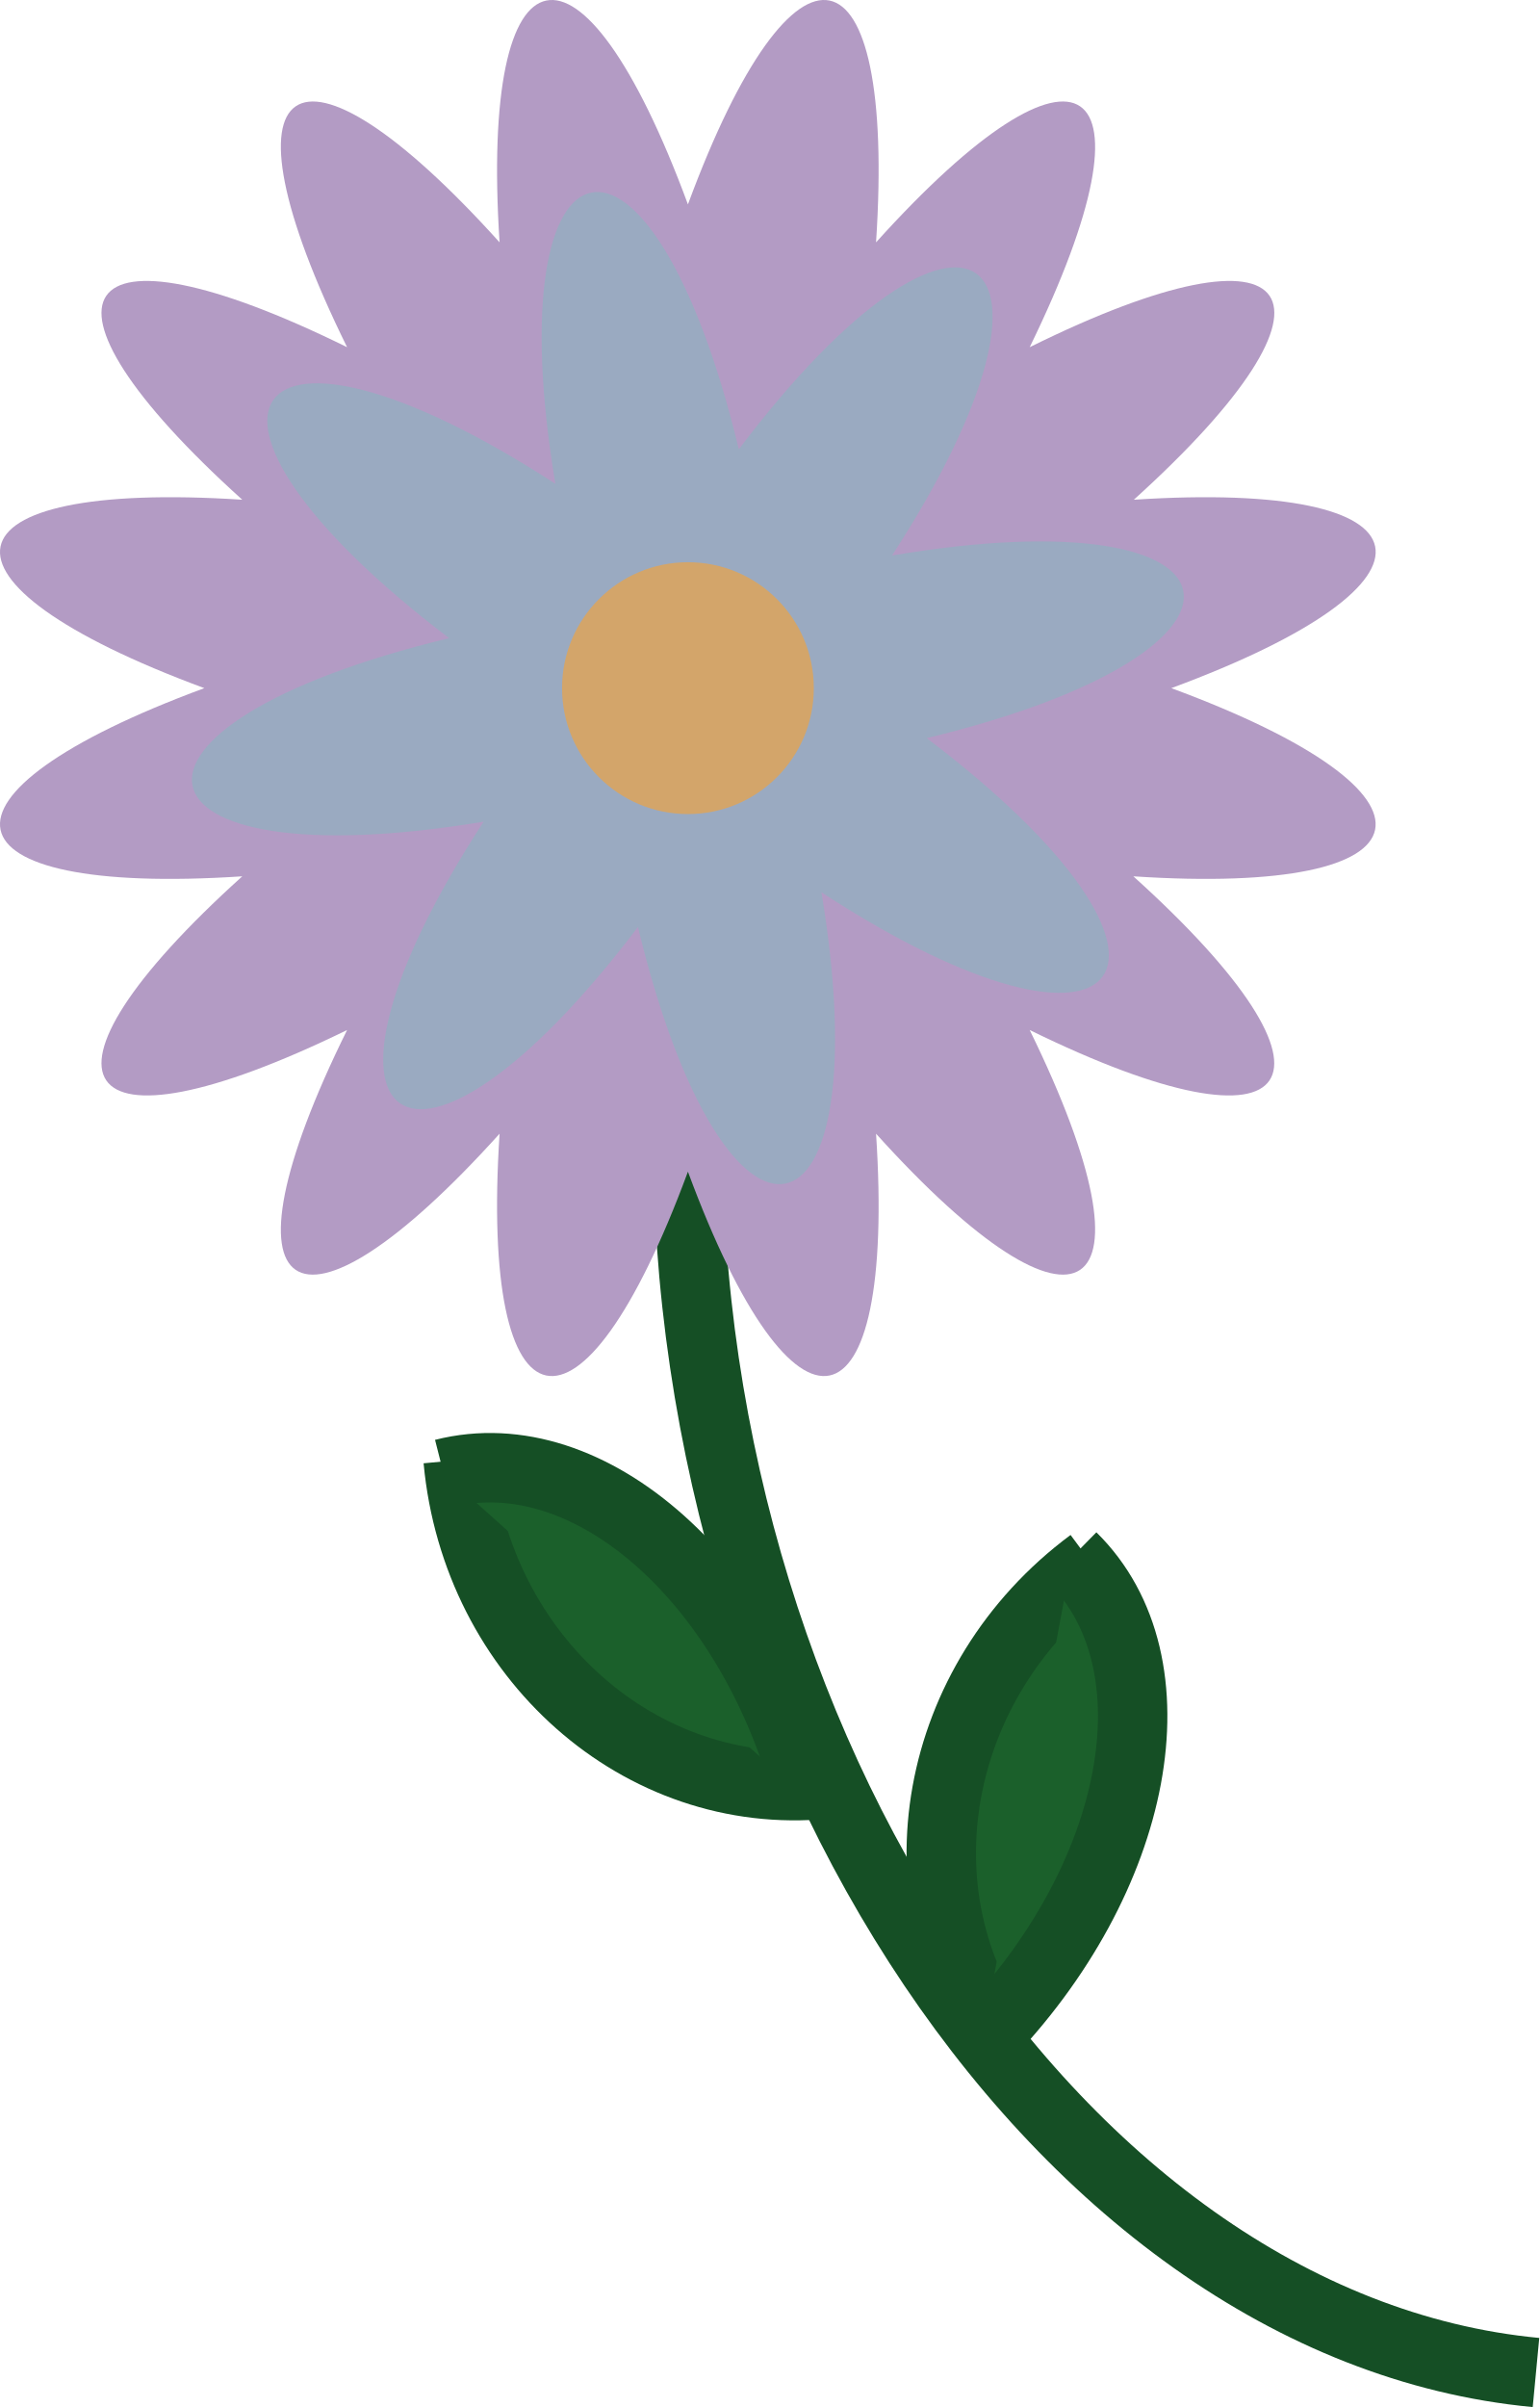
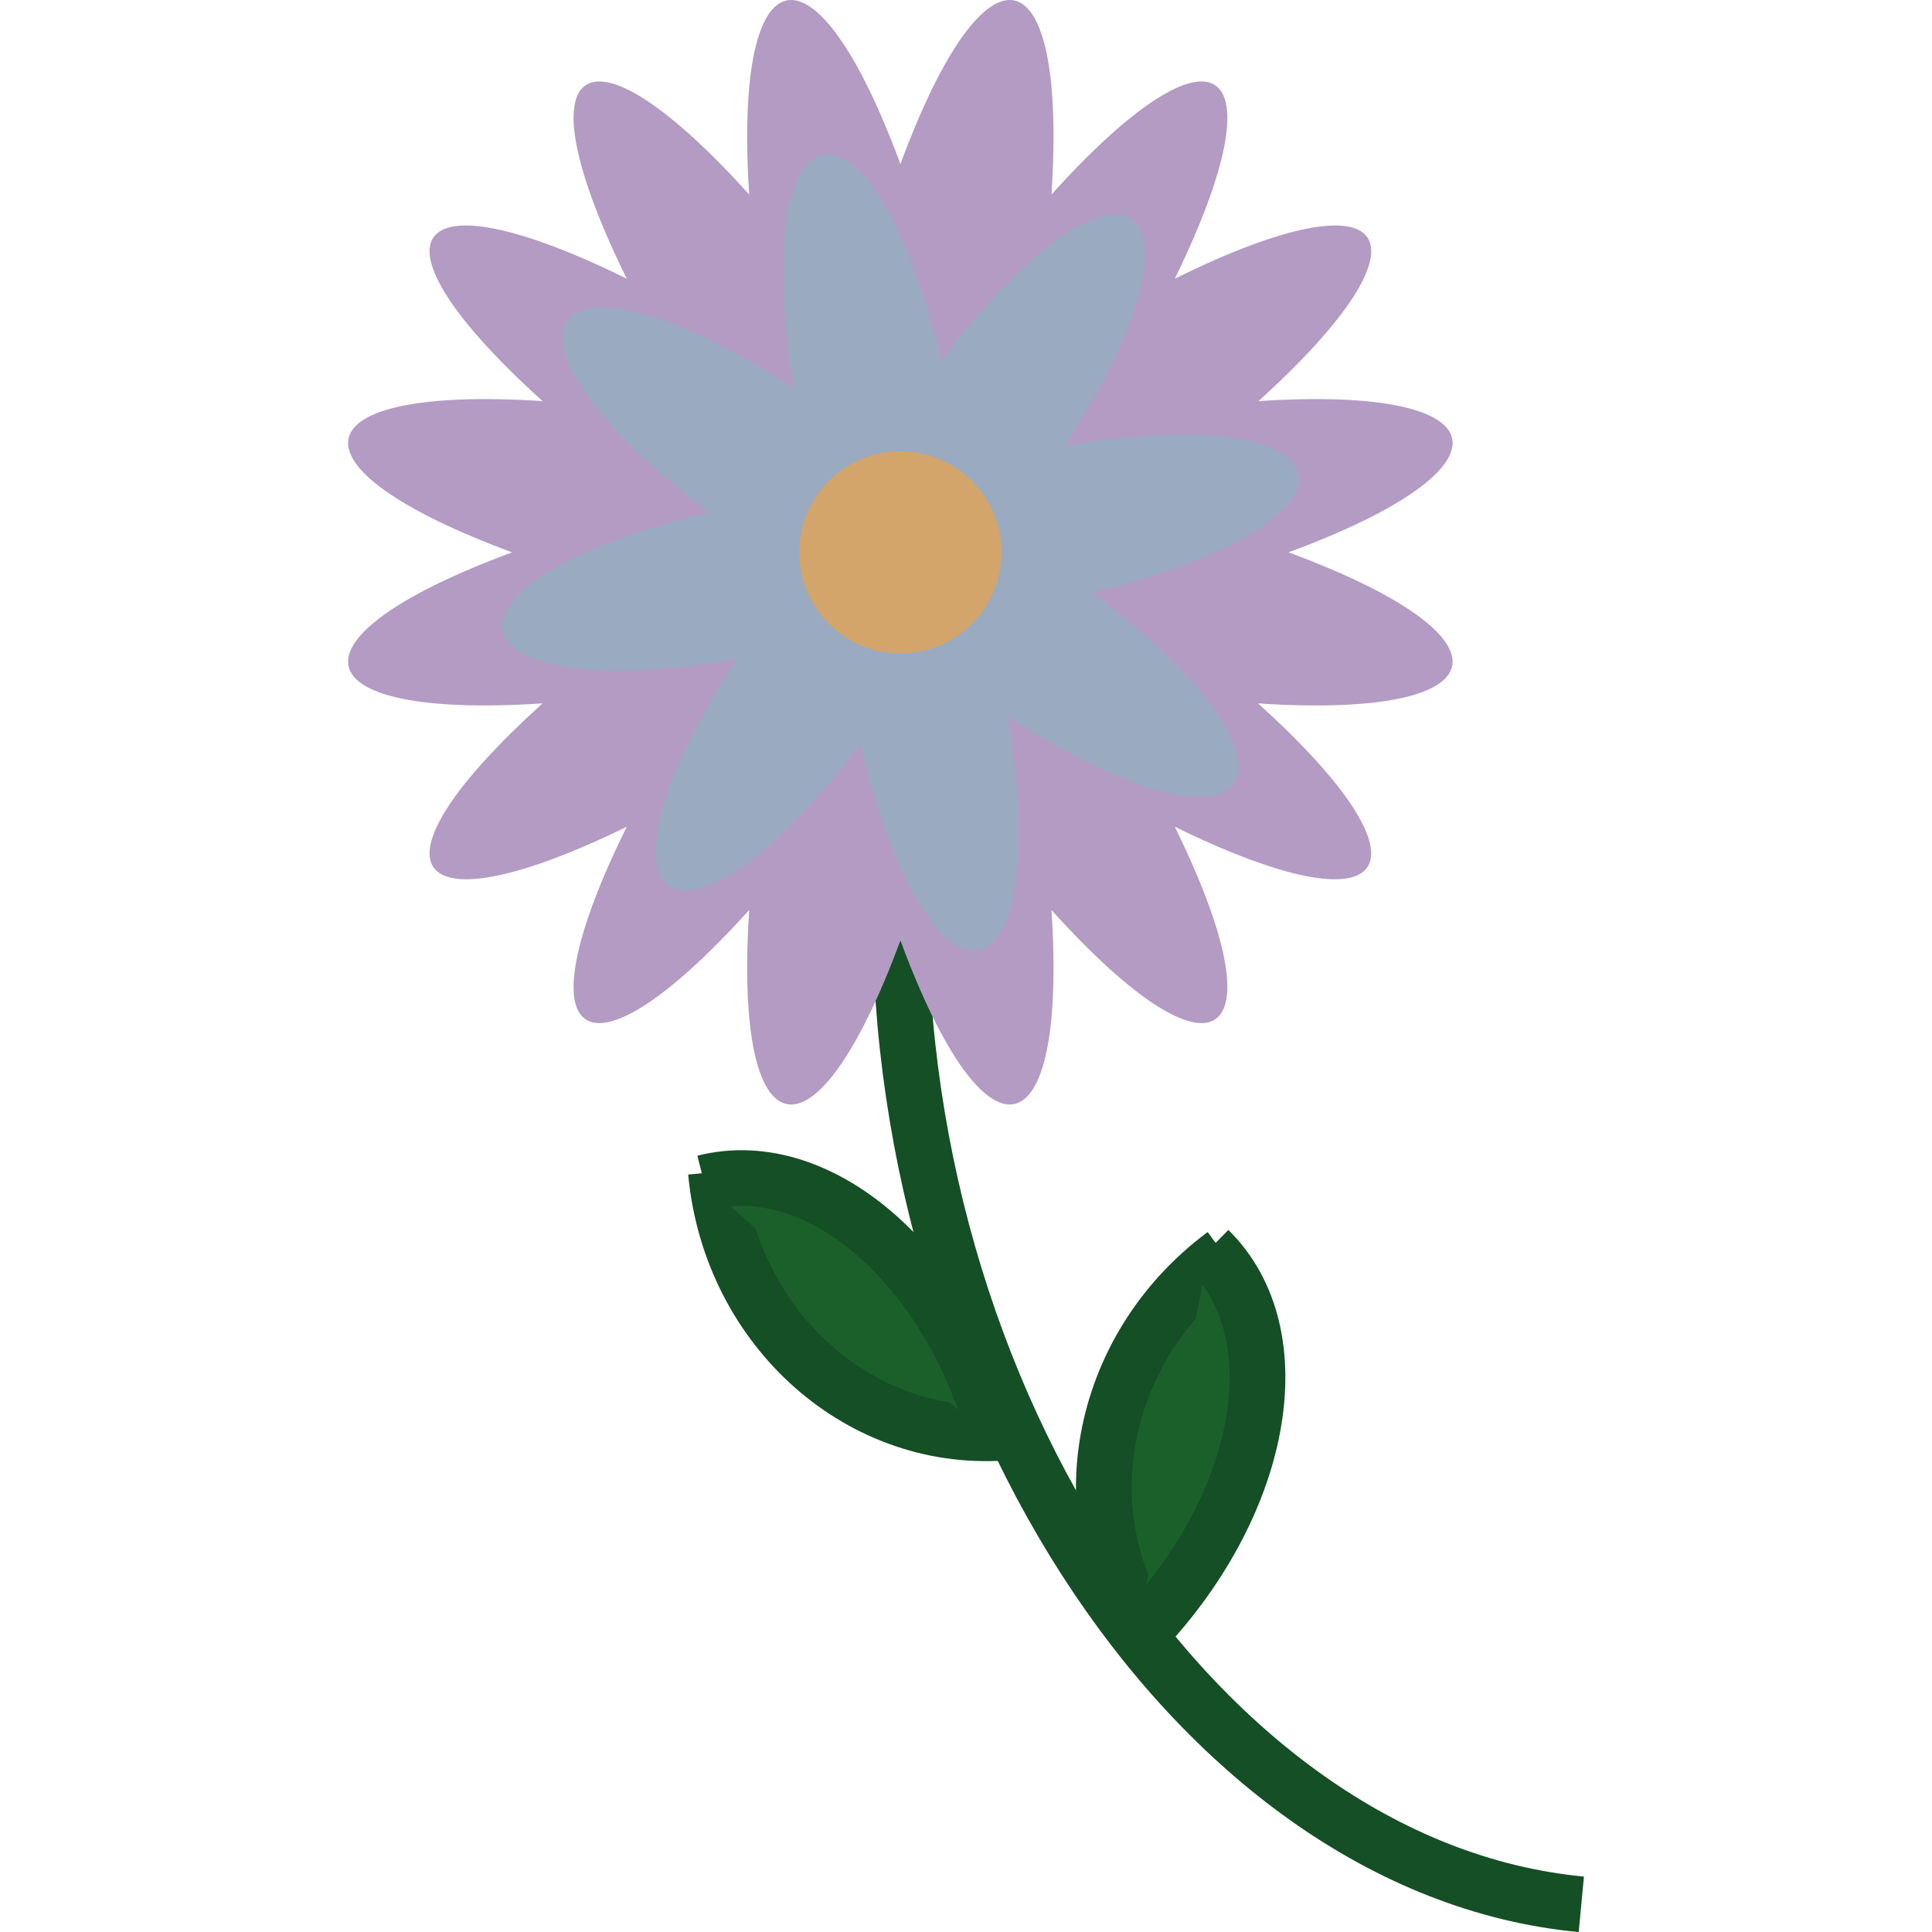
- <svg xmlns="http://www.w3.org/2000/svg" id="flower" width="66.52" height="103.99" viewBox="0 0 66.52 103.99">
+ <svg xmlns="http://www.w3.org/2000/svg" id="flower" width="500" height="500" viewBox="0 0 66.52 103.99">
  <defs>
    <style>
+     #flower:hover{cursor:pointer;}
+     #flower:hover #flower1{ 
+       transform: rotate(360deg);
+       transform-origin:center;
+       transition: all 2.5s ease;
+       }
+       #flower:hover #flower2{ 
+       transform: rotate(360deg);
+       transform-origin:center;
+       transition: all 2.5s ease;
+       }
+       #flower:hover #flowerCenter{ 
+       transform: rotate(360deg);
+       transform-origin:center;
+       transition: all 2.5s ease;
+       }
+       #flower:hover .cls-3{
+         fill: #2665b2;
+         transition: all 2.5s ease;
+       }
+         #flower:hover .cls-2{
+         fill: #61a3f2;
+         transition: all 2.5s ease;
+       }
+ 
      .cls-1 {
        fill: none;
      }

      .cls-1, .cls-2 {
        stroke: #154f25;
        stroke-miterlimit: 10;
        stroke-width: 3px;
      }

      .cls-2 {
        fill: #1b602b;
      }

      .cls-3 {
        fill: #b39bc4;
      }

      .cls-4 {
        fill: #9aaac1;
      }

      .cls-5 {
        fill: #d3a56a;
      }
    </style>
  </defs>
  <path class="cls-1" d="M29.8,45.93c-1.37,28,15.53,54.58,36.58,56.57" />
  <g id="petal1">
    <path class="cls-2" d="M19.8,63.08c.79,8.5,7.89,14.78,15.87,14" />
    <path class="cls-2" d="M35,77.82c-2.41-9.44-9.49-15.77-15.83-14.16" />
  </g>
  <g id="petal2">
    <path class="cls-2" d="M47.16,67.52c-6.86,5.09-8.54,14.41-3.76,20.85" />
    <path class="cls-2" d="M42.44,88.15c6.82-7,8.56-16.29,3.89-20.88" />
  </g>
  <g id="flower1">
    <path class="cls-3" d="M50.62,29.73c12.48,4.61,11.55,9-1.64,8.13,9.81,8.85,7.37,12.45-4.48,6.64,5.81,11.85,2.21,14.29-6.64,4.48.87,13.19-3.52,14.12-8.13,1.64-4.61,12.48-9,11.55-8.14-1.64C12.74,58.79,9.14,56.35,15,44.5,3.1,50.31.66,46.71,10.47,37.86c-13.19.87-14.12-3.52-1.64-8.13-12.48-4.61-11.55-9,1.64-8.14C.66,12.74,3.1,9.14,15,15,9.14,3.1,12.74.66,21.59,10.47c-.86-13.19,3.53-14.12,8.14-1.64,4.61-12.48,9-11.55,8.13,1.64C46.71.66,50.31,3.1,44.5,15,56.35,9.14,58.79,12.74,49,21.59,62.17,20.73,63.1,25.12,50.62,29.73Z" />
  </g>
  <g id="flower2">
    <path class="cls-4" d="M40.05,31.89C53,41.7,48.91,47.29,35.5,38.55c2.62,15.79-4.12,17.27-7.93,1.5C17.75,53,12.17,48.91,20.9,35.5c-15.79,2.62-17.26-4.12-1.49-7.93C6.49,17.75,10.54,12.17,24,20.9c-2.63-15.79,4.12-17.26,7.93-1.49C41.7,6.49,47.29,10.54,38.55,24,54.34,21.33,55.82,28.08,40.05,31.89Z" />
  </g>
  <circle id="flowerCenter" class="cls-5" cx="29.73" cy="29.73" r="5.44" />
</svg>
